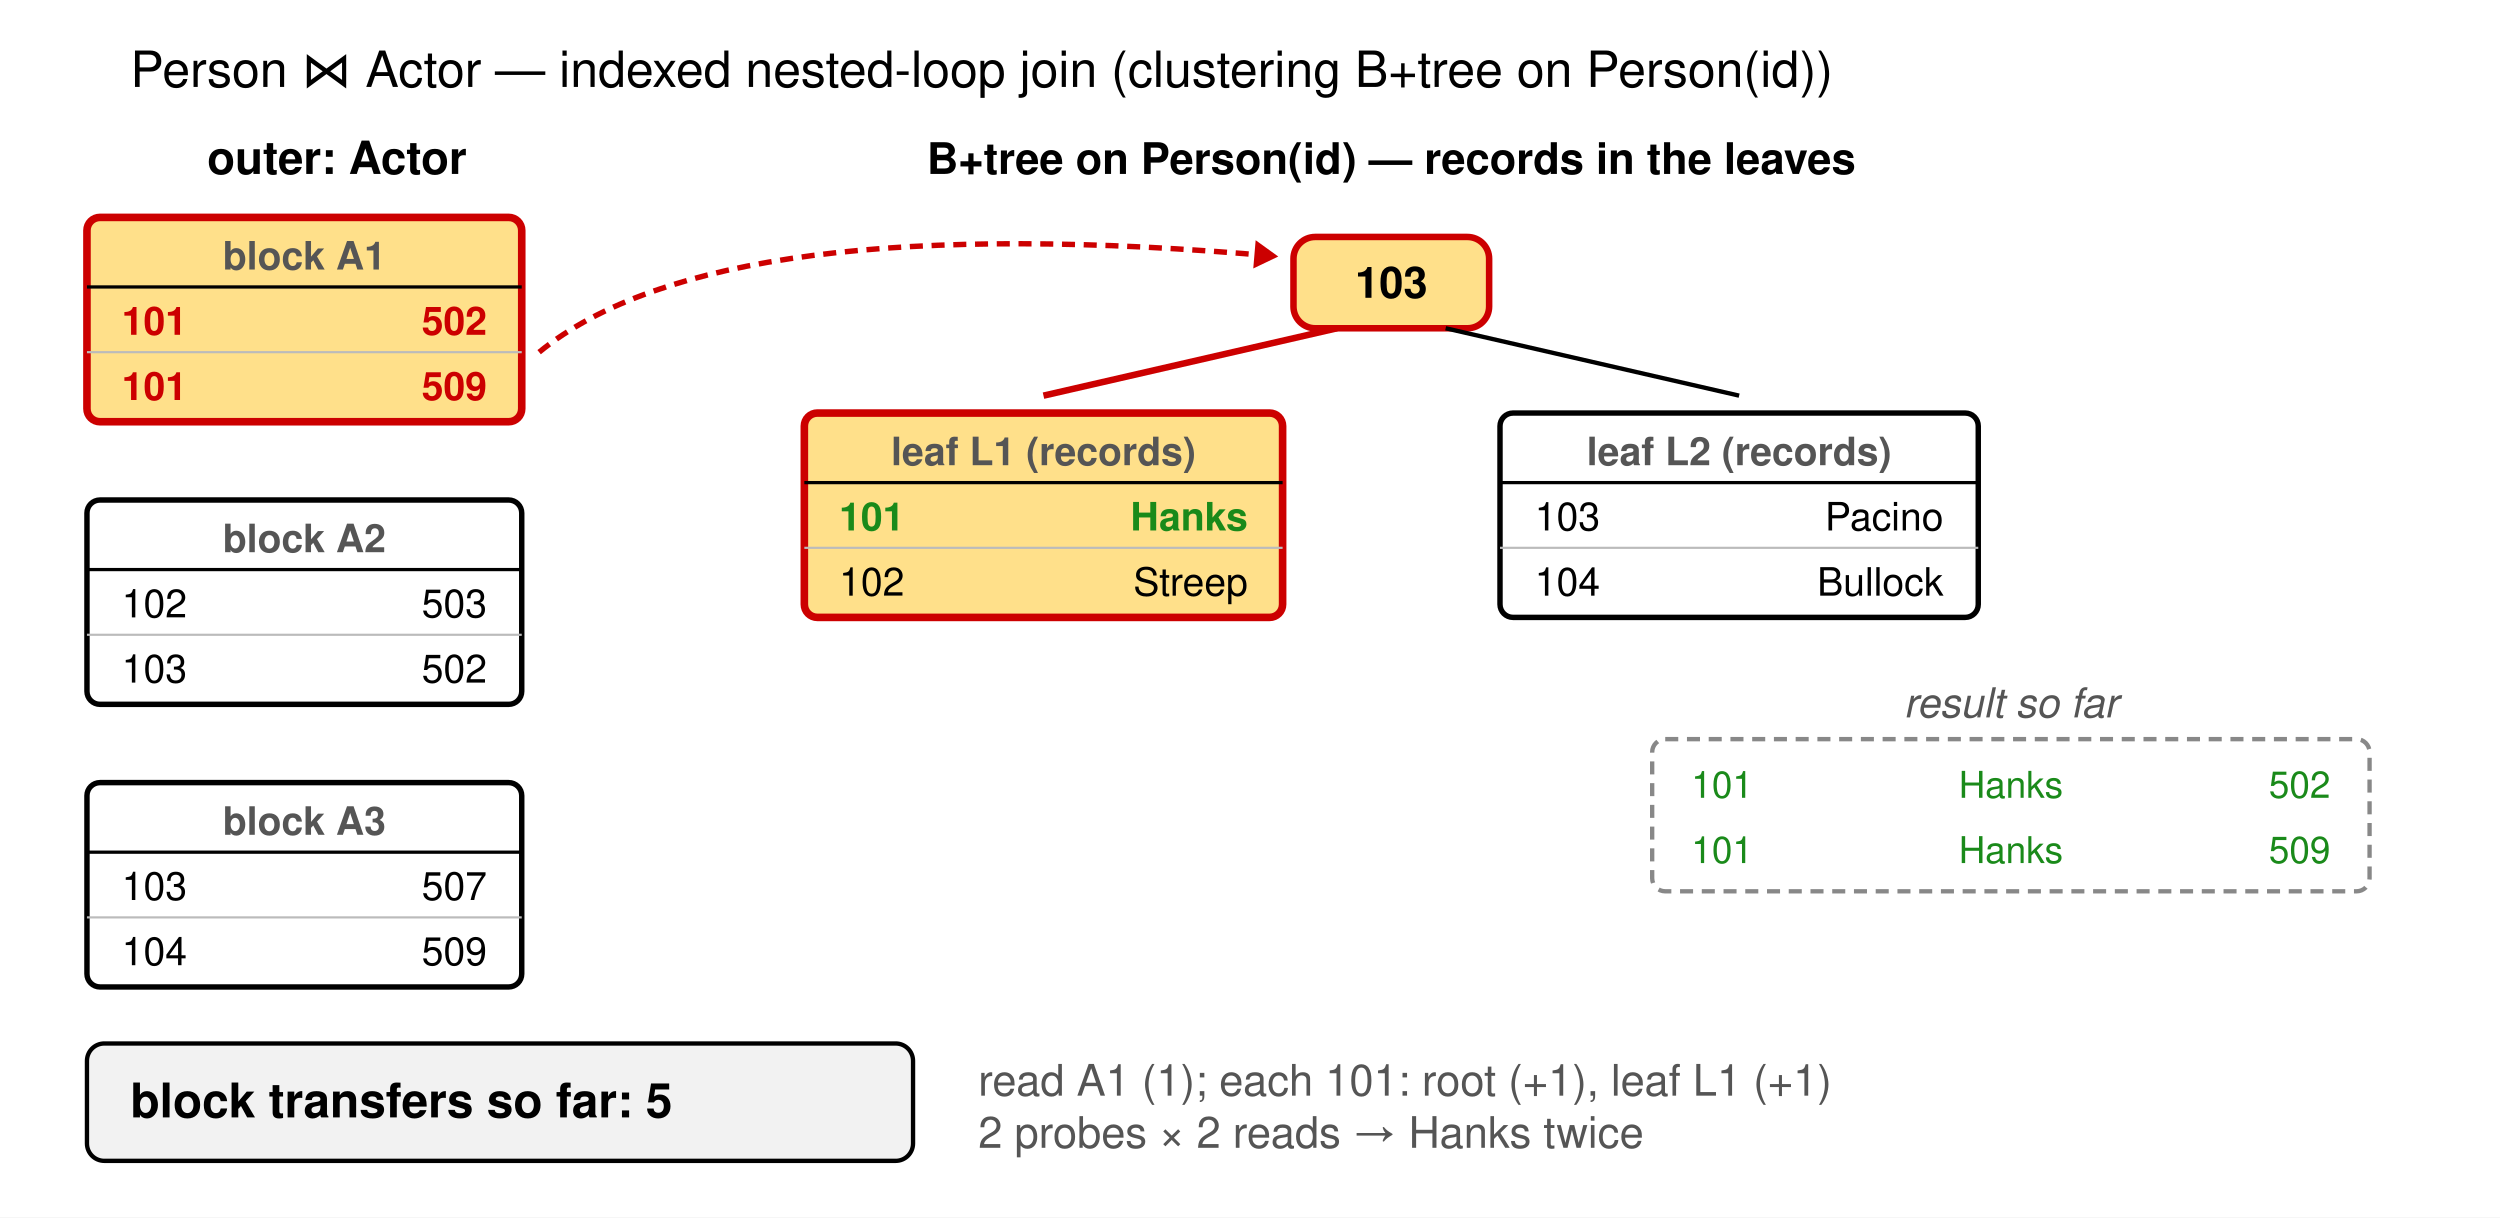
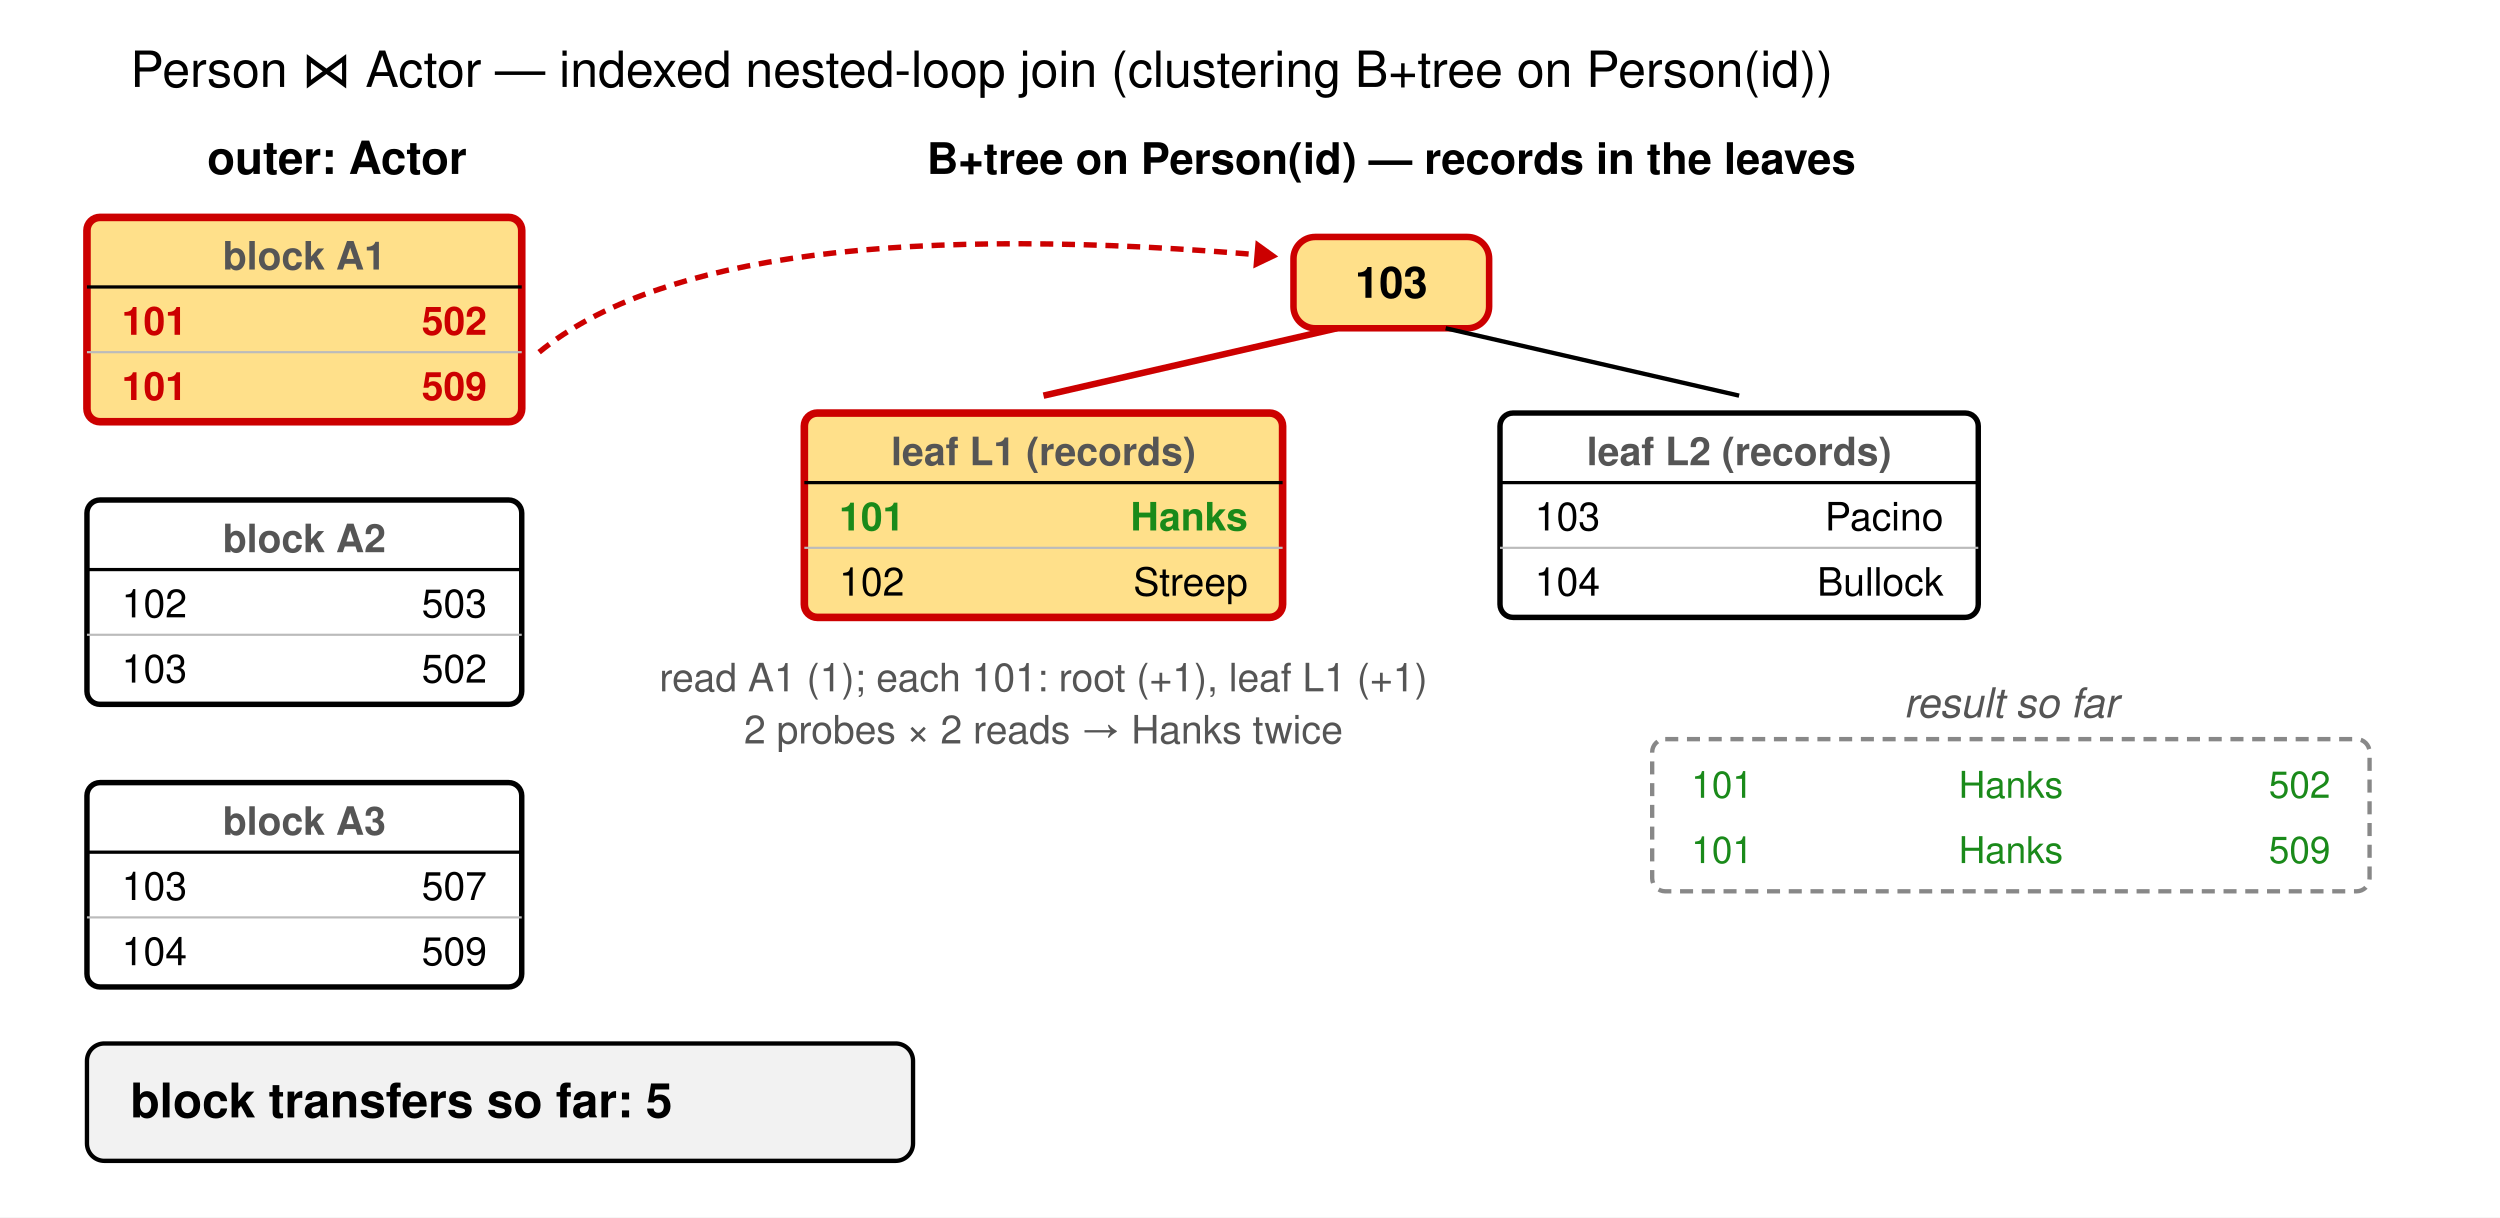
<svg xmlns="http://www.w3.org/2000/svg" width="1150" height="560" viewBox="0 0 1150 560" font-family="Helvetica Neue, Helvetica, Arial, sans-serif">
  <rect x="0" y="0" width="1150" height="560" fill="#ffffff" />
  <text x="60" y="40" font-family="Helvetica Neue, Helvetica, Arial, sans-serif" font-size="23" fill="#000" text-anchor="start" font-weight="normal" font-style="normal">Person ⋈ Actor  —  indexed nested-loop join  (clustering B+tree on Person(id))</text>
  <text x="155" y="80" font-family="Helvetica Neue, Helvetica, Arial, sans-serif" font-size="21" fill="#000" text-anchor="middle" font-weight="bold" font-style="normal">outer:  Actor</text>
  <rect x="40" y="100" width="200" height="94" rx="6" fill="#ffe08a" stroke="#c00" stroke-width="3.5" opacity="1" />
  <text x="140.0" y="124" font-family="Helvetica Neue, Helvetica, Arial, sans-serif" font-size="18" fill="#555" text-anchor="middle" font-weight="bold" font-style="normal">block A1</text>
  <line x1="40" y1="132" x2="240" y2="132" stroke="#000" stroke-width="1.5" />
  <text x="56" y="154" font-family="Helvetica Neue, Helvetica, Arial, sans-serif" font-size="18" fill="#c00" text-anchor="start" font-weight="bold" font-style="normal">101</text>
  <text x="224" y="154" font-family="Helvetica Neue, Helvetica, Arial, sans-serif" font-size="18" fill="#c00" text-anchor="end" font-weight="bold" font-style="normal">502</text>
  <line x1="40" y1="162" x2="240" y2="162" stroke="#bbb" stroke-width="1" />
  <text x="56" y="184" font-family="Helvetica Neue, Helvetica, Arial, sans-serif" font-size="18" fill="#c00" text-anchor="start" font-weight="bold" font-style="normal">101</text>
  <text x="224" y="184" font-family="Helvetica Neue, Helvetica, Arial, sans-serif" font-size="18" fill="#c00" text-anchor="end" font-weight="bold" font-style="normal">509</text>
  <rect x="40" y="230" width="200" height="94" rx="6" fill="#fff" stroke="#000" stroke-width="2.5" opacity="1" />
  <text x="140.0" y="254" font-family="Helvetica Neue, Helvetica, Arial, sans-serif" font-size="18" fill="#555" text-anchor="middle" font-weight="bold" font-style="normal">block A2</text>
  <line x1="40" y1="262" x2="240" y2="262" stroke="#000" stroke-width="1.5" />
  <text x="56" y="284" font-family="Helvetica Neue, Helvetica, Arial, sans-serif" font-size="18" fill="#000" text-anchor="start" font-weight="normal" font-style="normal">102</text>
  <text x="224" y="284" font-family="Helvetica Neue, Helvetica, Arial, sans-serif" font-size="18" fill="#000" text-anchor="end" font-weight="normal" font-style="normal">503</text>
  <line x1="40" y1="292" x2="240" y2="292" stroke="#bbb" stroke-width="1" />
  <text x="56" y="314" font-family="Helvetica Neue, Helvetica, Arial, sans-serif" font-size="18" fill="#000" text-anchor="start" font-weight="normal" font-style="normal">103</text>
  <text x="224" y="314" font-family="Helvetica Neue, Helvetica, Arial, sans-serif" font-size="18" fill="#000" text-anchor="end" font-weight="normal" font-style="normal">502</text>
  <rect x="40" y="360" width="200" height="94" rx="6" fill="#fff" stroke="#000" stroke-width="2.5" opacity="1" />
  <text x="140.0" y="384" font-family="Helvetica Neue, Helvetica, Arial, sans-serif" font-size="18" fill="#555" text-anchor="middle" font-weight="bold" font-style="normal">block A3</text>
  <line x1="40" y1="392" x2="240" y2="392" stroke="#000" stroke-width="1.5" />
  <text x="56" y="414" font-family="Helvetica Neue, Helvetica, Arial, sans-serif" font-size="18" fill="#000" text-anchor="start" font-weight="normal" font-style="normal">103</text>
  <text x="224" y="414" font-family="Helvetica Neue, Helvetica, Arial, sans-serif" font-size="18" fill="#000" text-anchor="end" font-weight="normal" font-style="normal">507</text>
  <line x1="40" y1="422" x2="240" y2="422" stroke="#bbb" stroke-width="1" />
  <text x="56" y="444" font-family="Helvetica Neue, Helvetica, Arial, sans-serif" font-size="18" fill="#000" text-anchor="start" font-weight="normal" font-style="normal">104</text>
  <text x="224" y="444" font-family="Helvetica Neue, Helvetica, Arial, sans-serif" font-size="18" fill="#000" text-anchor="end" font-weight="normal" font-style="normal">509</text>
  <text x="640" y="80" font-family="Helvetica Neue, Helvetica, Arial, sans-serif" font-size="20" fill="#000" text-anchor="middle" font-weight="bold" font-style="normal">B+tree on Person(id)  —  records in the leaves</text>
  <rect x="595.0" y="109.0" width="90" height="42" rx="10" fill="#ffe08a" stroke="#c00" stroke-width="3" opacity="1" />
  <text x="640.0" y="137.0" font-family="Helvetica Neue, Helvetica, Arial, sans-serif" font-size="20" fill="#000" text-anchor="middle" font-weight="bold" font-style="normal">103</text>
  <rect x="370" y="190" width="220" height="94" rx="6" fill="#ffe08a" stroke="#c00" stroke-width="3.5" opacity="1" />
  <text x="480.0" y="214" font-family="Helvetica Neue, Helvetica, Arial, sans-serif" font-size="18" fill="#555" text-anchor="middle" font-weight="bold" font-style="normal">leaf L1  (records)</text>
  <line x1="370" y1="222" x2="590" y2="222" stroke="#000" stroke-width="1.5" />
  <text x="386" y="244" font-family="Helvetica Neue, Helvetica, Arial, sans-serif" font-size="18" fill="#1a8a1a" text-anchor="start" font-weight="bold" font-style="normal">101</text>
  <text x="574" y="244" font-family="Helvetica Neue, Helvetica, Arial, sans-serif" font-size="18" fill="#1a8a1a" text-anchor="end" font-weight="bold" font-style="normal">Hanks</text>
  <line x1="370" y1="252" x2="590" y2="252" stroke="#bbb" stroke-width="1" />
  <text x="386" y="274" font-family="Helvetica Neue, Helvetica, Arial, sans-serif" font-size="18" fill="#000" text-anchor="start" font-weight="normal" font-style="normal">102</text>
  <text x="574" y="274" font-family="Helvetica Neue, Helvetica, Arial, sans-serif" font-size="18" fill="#000" text-anchor="end" font-weight="normal" font-style="normal">Streep</text>
  <line x1="615" y1="151" x2="480" y2="182" stroke="#c00" stroke-width="3" />
  <rect x="690" y="190" width="220" height="94" rx="6" fill="#fff" stroke="#000" stroke-width="2.5" opacity="1" />
  <text x="800.0" y="214" font-family="Helvetica Neue, Helvetica, Arial, sans-serif" font-size="18" fill="#555" text-anchor="middle" font-weight="bold" font-style="normal">leaf L2  (records)</text>
  <line x1="690" y1="222" x2="910" y2="222" stroke="#000" stroke-width="1.5" />
  <text x="706" y="244" font-family="Helvetica Neue, Helvetica, Arial, sans-serif" font-size="18" fill="#000" text-anchor="start" font-weight="normal" font-style="normal">103</text>
  <text x="894" y="244" font-family="Helvetica Neue, Helvetica, Arial, sans-serif" font-size="18" fill="#000" text-anchor="end" font-weight="normal" font-style="normal">Pacino</text>
  <line x1="690" y1="252" x2="910" y2="252" stroke="#bbb" stroke-width="1" />
  <text x="706" y="274" font-family="Helvetica Neue, Helvetica, Arial, sans-serif" font-size="18" fill="#000" text-anchor="start" font-weight="normal" font-style="normal">104</text>
  <text x="894" y="274" font-family="Helvetica Neue, Helvetica, Arial, sans-serif" font-size="18" fill="#000" text-anchor="end" font-weight="normal" font-style="normal">Bullock</text>
  <line x1="665" y1="151" x2="800" y2="182" stroke="#000" stroke-width="2" />
  <path d="M 248 162 Q 330 95 588 118" fill="none" stroke="#c00" stroke-width="2.5" stroke-dasharray="6,4" />
  <polygon points="588,118 577.6,110.5 576.5,123.5" fill="#c00" />
  <text x="925.0" y="330" font-family="Helvetica Neue, Helvetica, Arial, sans-serif" font-size="19" fill="#555" text-anchor="middle" font-weight="normal" font-style="italic">result so far</text>
  <rect x="760" y="340" width="330" height="70" rx="6" fill="#fff" stroke="#888888" stroke-width="2" stroke-dasharray="6,4" opacity="1" />
  <text x="778" y="367" font-family="Helvetica Neue, Helvetica, Arial, sans-serif" font-size="17" fill="#1a8a1a" text-anchor="start" font-weight="normal" font-style="normal">101</text>
  <text x="925.0" y="367" font-family="Helvetica Neue, Helvetica, Arial, sans-serif" font-size="17" fill="#1a8a1a" text-anchor="middle" font-weight="normal" font-style="normal">Hanks</text>
  <text x="1072" y="367" font-family="Helvetica Neue, Helvetica, Arial, sans-serif" font-size="17" fill="#1a8a1a" text-anchor="end" font-weight="normal" font-style="normal">502</text>
  <text x="778" y="397" font-family="Helvetica Neue, Helvetica, Arial, sans-serif" font-size="17" fill="#1a8a1a" text-anchor="start" font-weight="normal" font-style="normal">101</text>
  <text x="925.0" y="397" font-family="Helvetica Neue, Helvetica, Arial, sans-serif" font-size="17" fill="#1a8a1a" text-anchor="middle" font-weight="normal" font-style="normal">Hanks</text>
  <text x="1072" y="397" font-family="Helvetica Neue, Helvetica, Arial, sans-serif" font-size="17" fill="#1a8a1a" text-anchor="end" font-weight="normal" font-style="normal">509</text>
  <rect x="40" y="480" width="380" height="54" rx="8" fill="#f2f2f2" stroke="#000" stroke-width="2" opacity="1" />
  <text x="60" y="514" font-family="Helvetica Neue, Helvetica, Arial, sans-serif" font-size="22" fill="#000" text-anchor="start" font-weight="bold" font-style="normal">block transfers so far:  5</text>
-   <text x="450" y="504" font-family="Helvetica Neue, Helvetica, Arial, sans-serif" font-size="20" fill="#555" text-anchor="start" font-weight="normal" font-style="normal">read A1 (1);  each 101:  root (+1), leaf L1 (+1)</text>
-   <text x="450" y="528" font-family="Helvetica Neue, Helvetica, Arial, sans-serif" font-size="20" fill="#555" text-anchor="start" font-weight="normal" font-style="normal">2 probes × 2 reads  →  Hanks twice</text>
+   <text x="480" y="318" font-family="Helvetica Neue, Helvetica, Arial, sans-serif" font-size="18" fill="#555" text-anchor="middle" font-weight="normal" font-style="normal">read A1 (1);  each 101:  root (+1), leaf L1 (+1)</text>
+   <text x="480" y="342" font-family="Helvetica Neue, Helvetica, Arial, sans-serif" font-size="18" fill="#555" text-anchor="middle" font-weight="normal" font-style="normal">2 probes × 2 reads  →  Hanks twice</text>
</svg>
